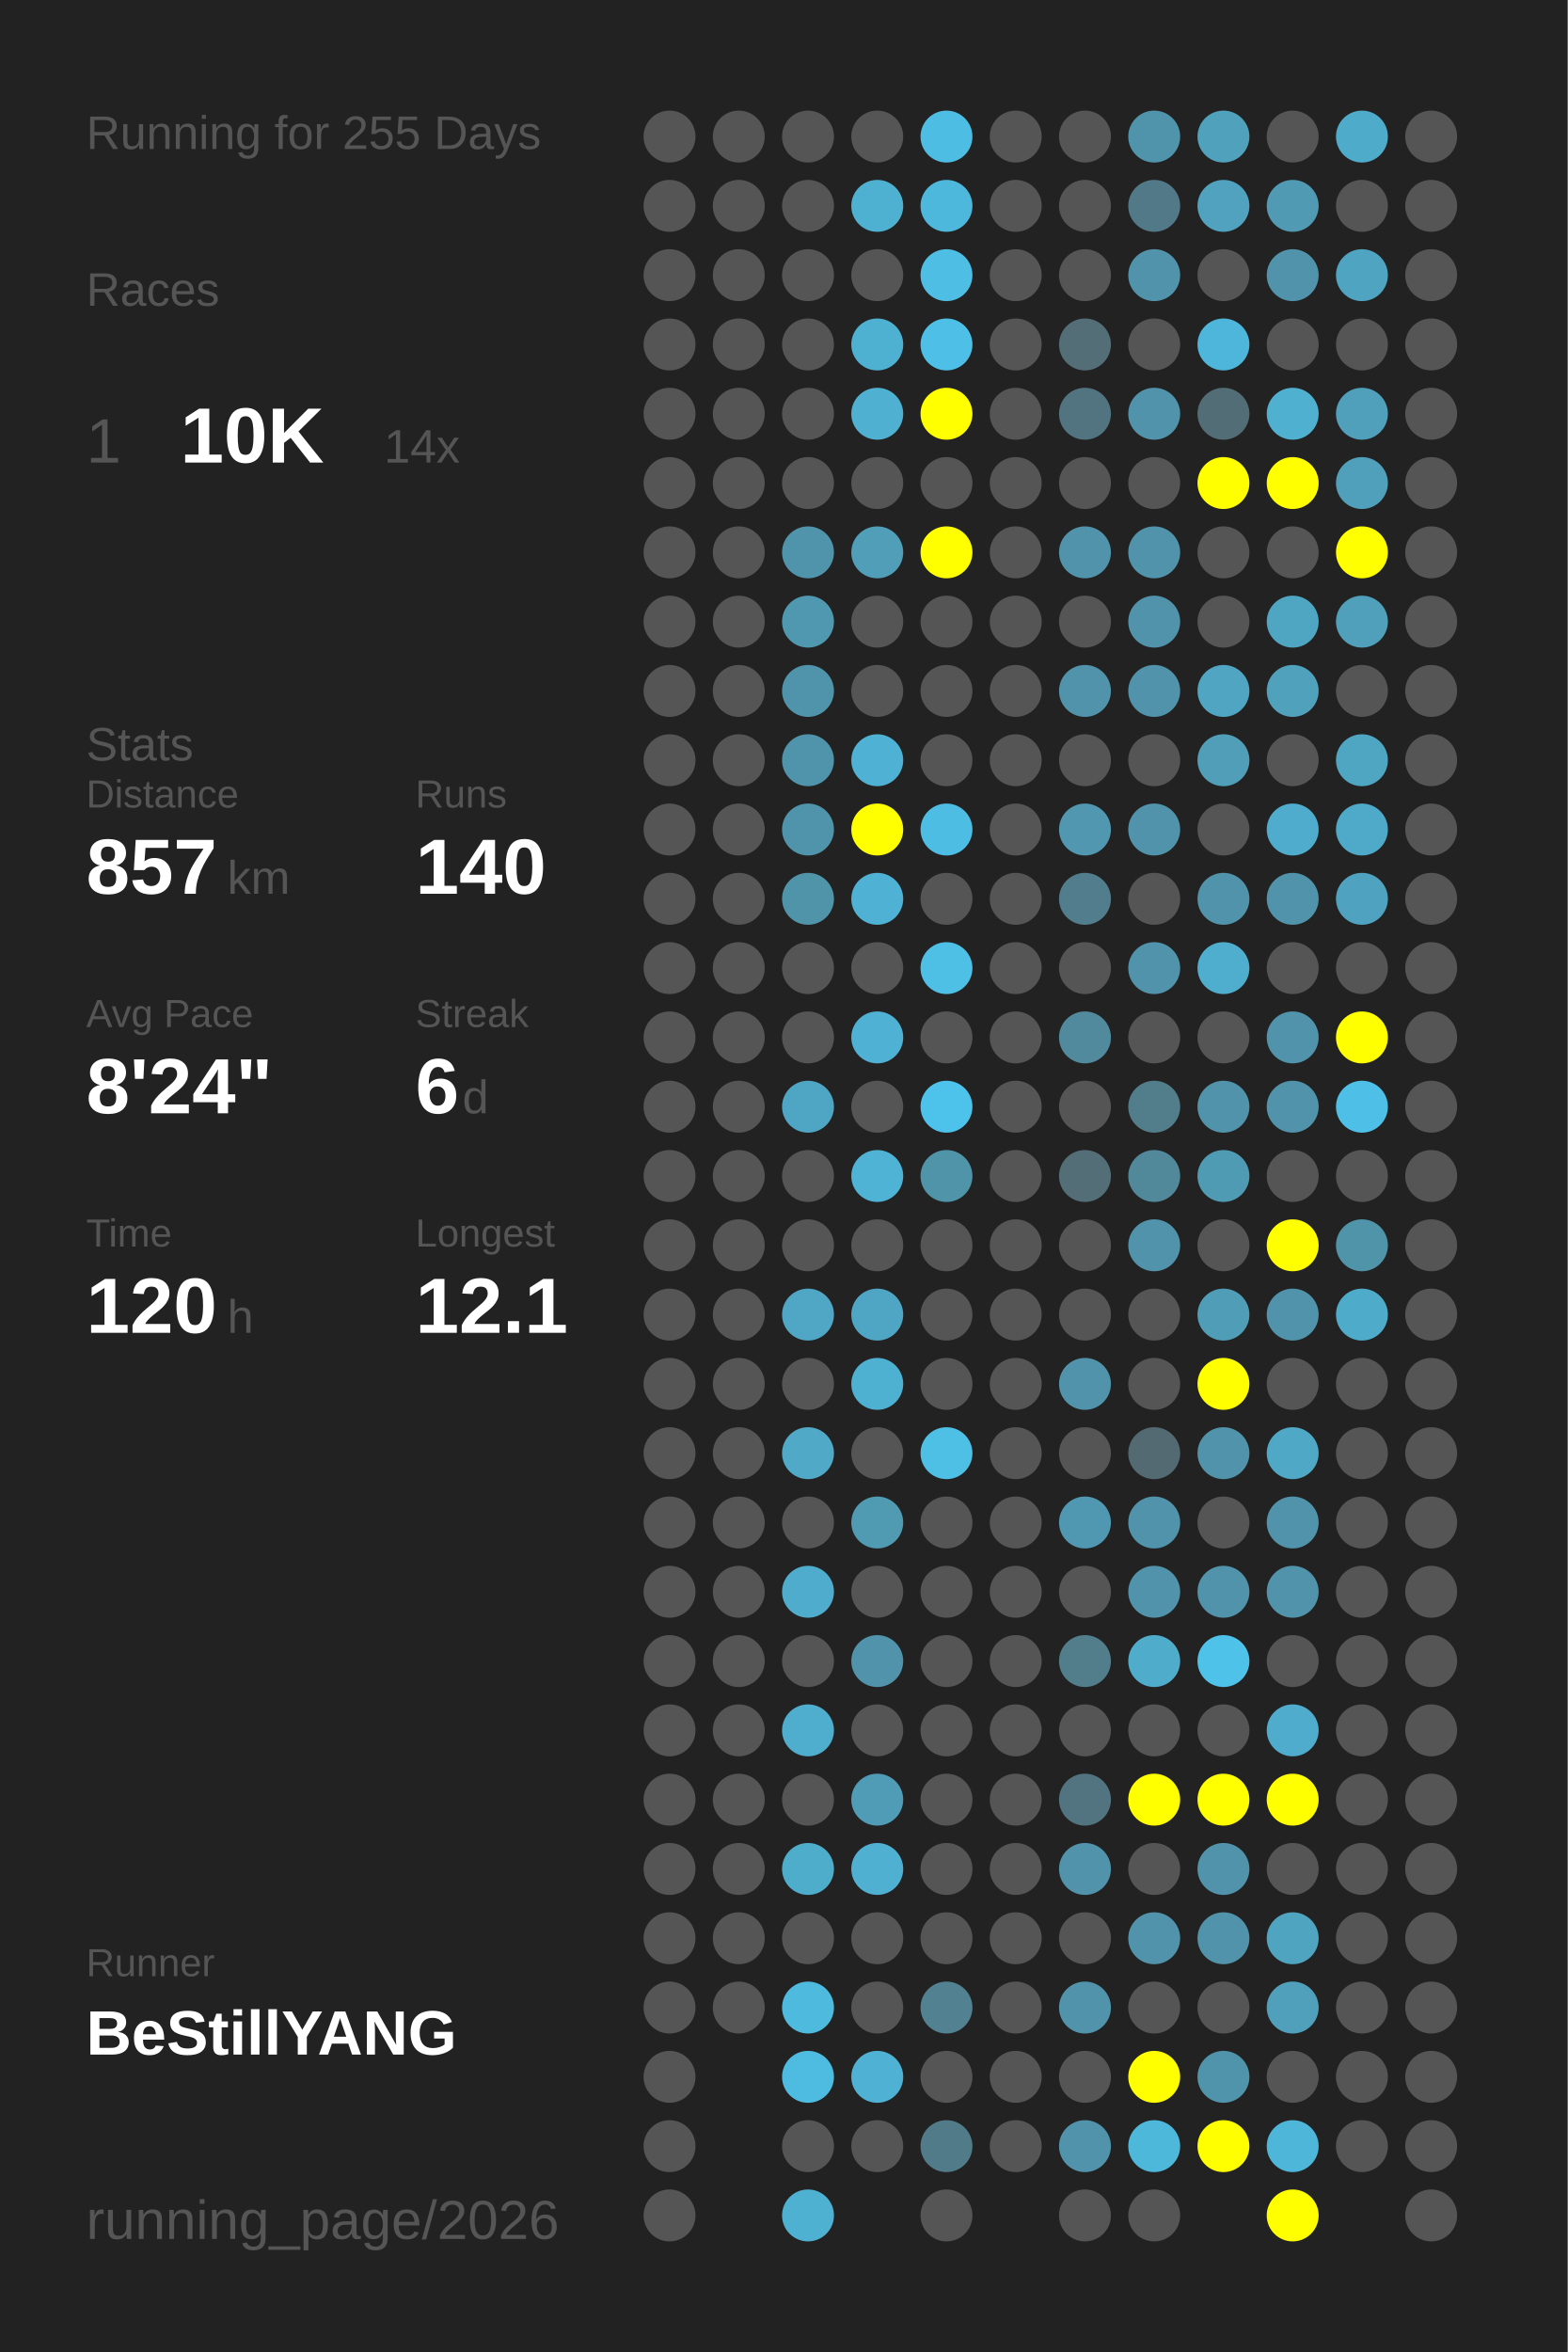
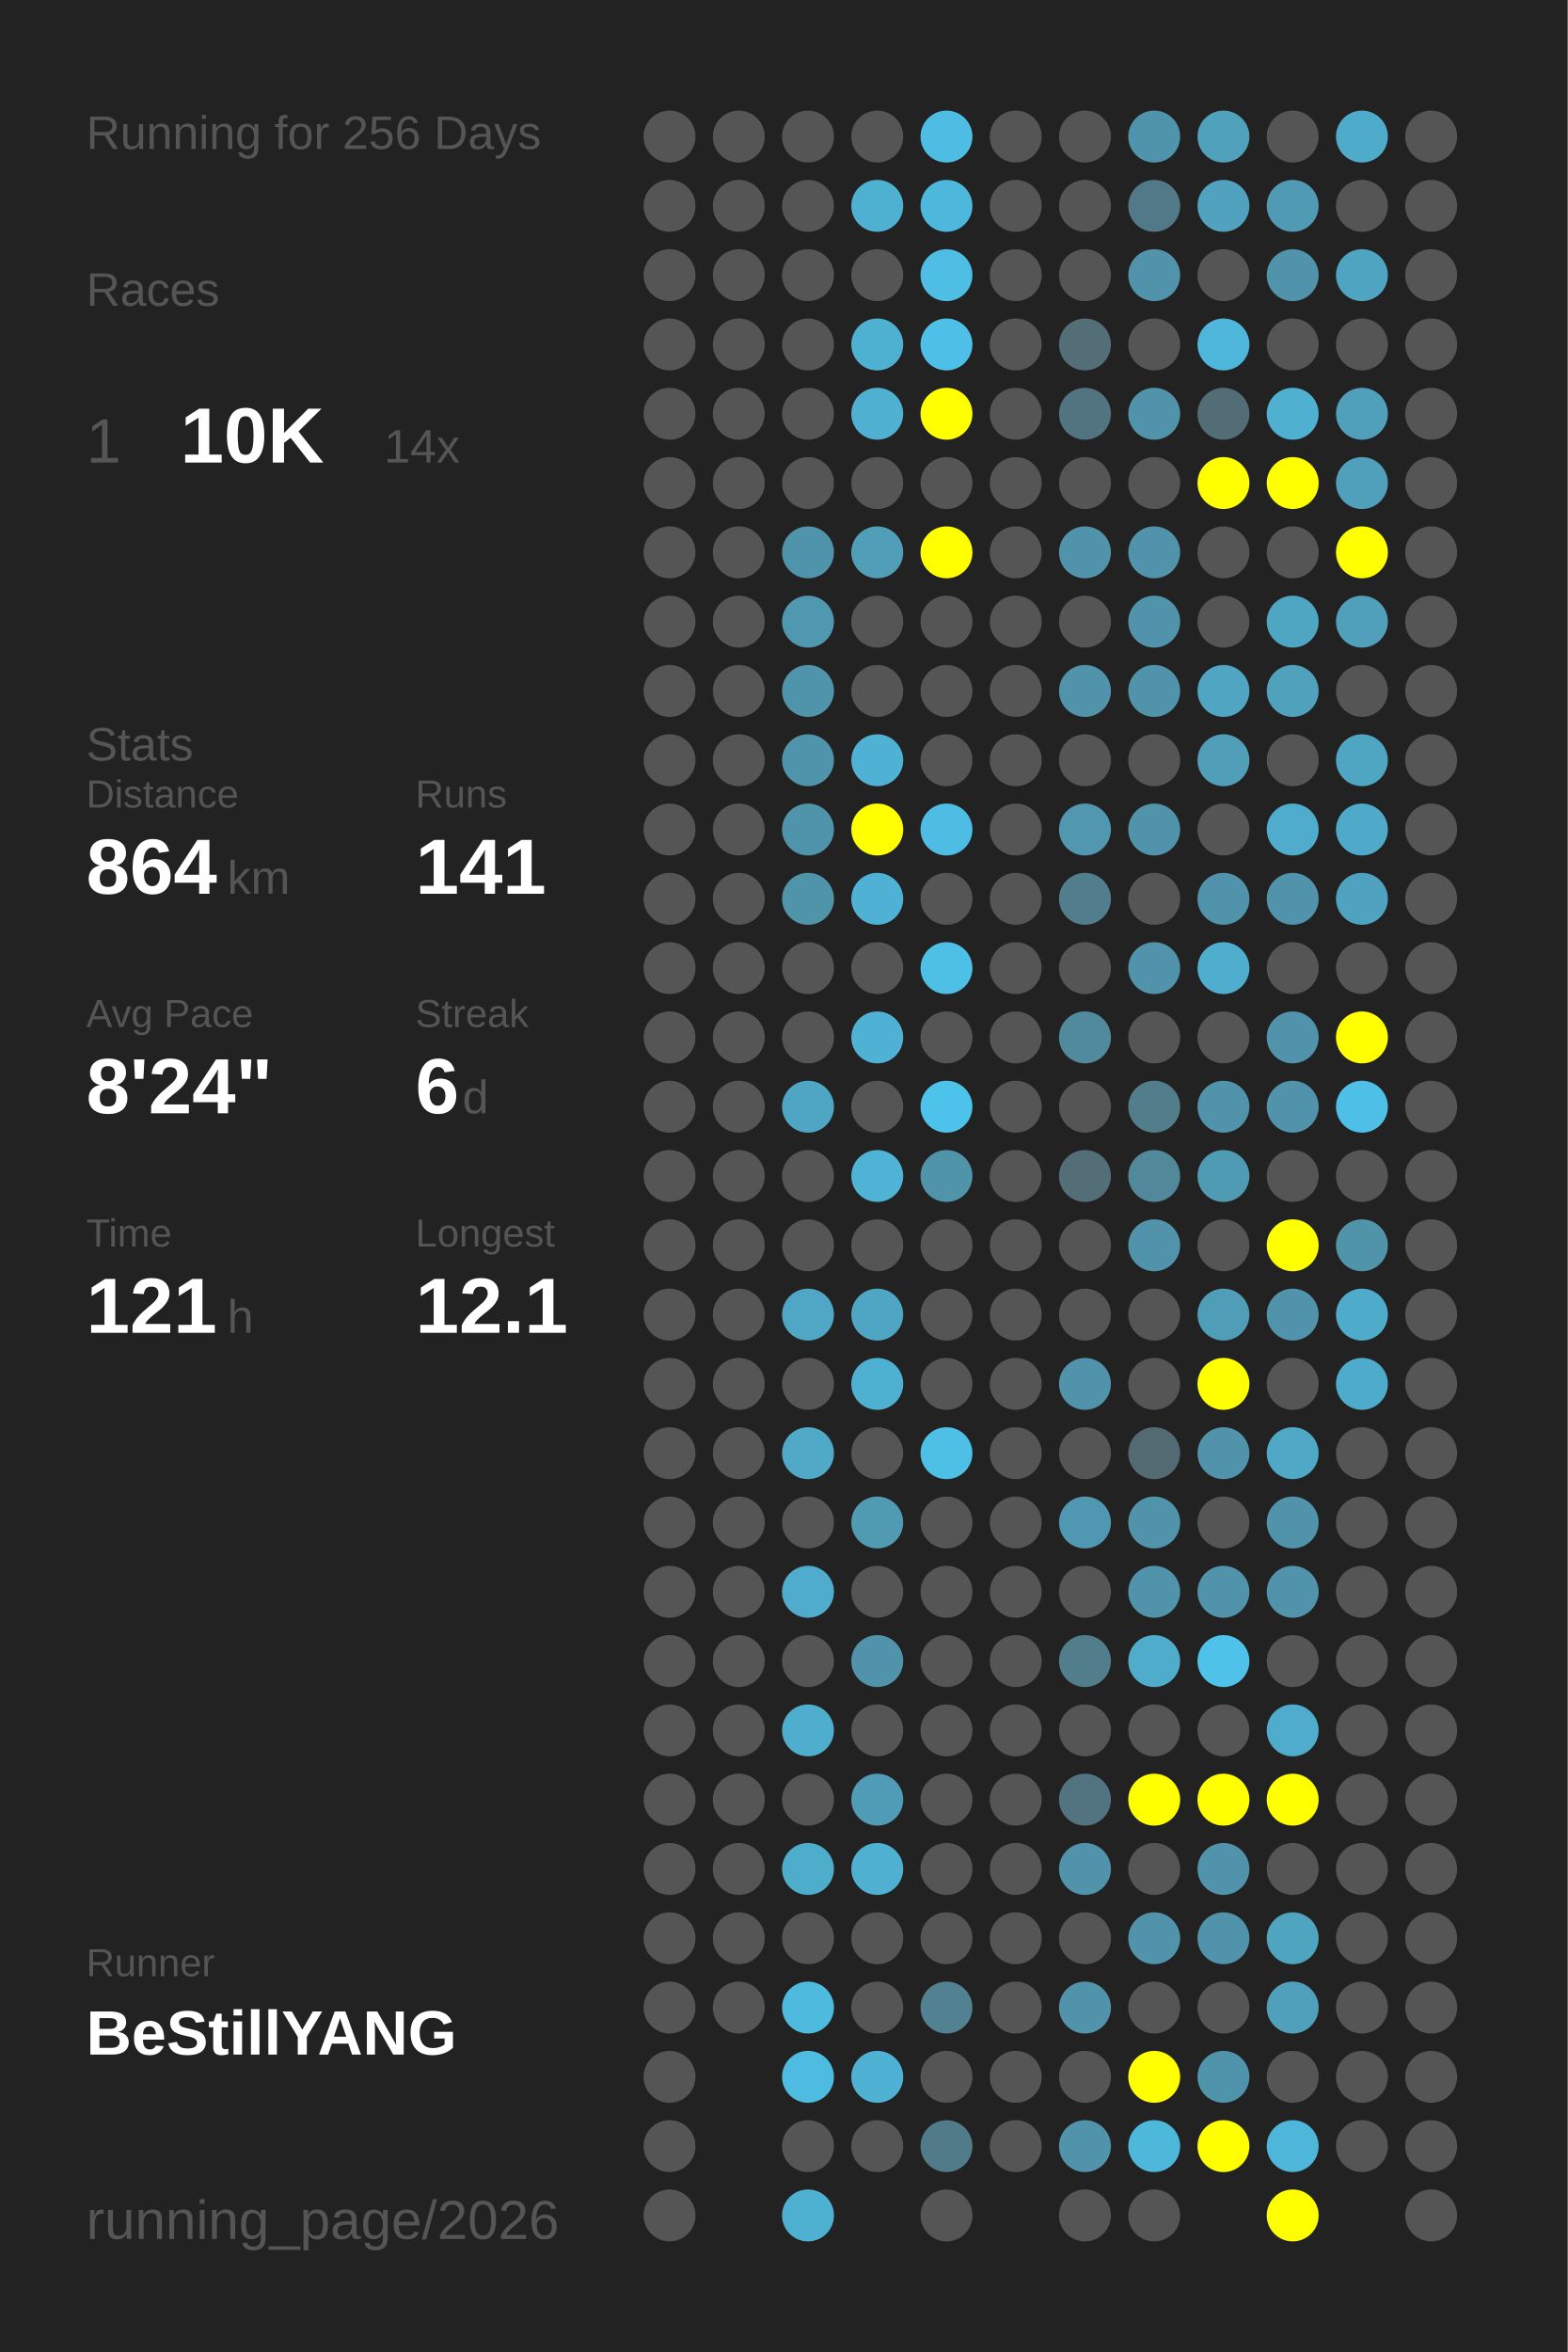
<svg xmlns="http://www.w3.org/2000/svg" baseProfile="full" height="300mm" version="1.1" viewBox="0,0,200,300" width="200mm">
  <defs />
  <rect fill="#222222" height="300" width="200" x="0" y="0" />
-   <text fill="#555555" style="font-size:6px; font-family:Arial;" x="11" y="19">Running for 255 Days</text>
+   <text fill="#555555" style="font-size:6px; font-family:Arial;" x="11" y="19">Running for 256 Days</text>
  <text fill="#555555" style="font-size:6px; font-family:Arial;" x="11" y="39">Races</text>
  <text fill="#555555" style="font-size:8px; font-family:Arial;" x="11" y="59">1</text>
  <text fill="#FFFFFF" style="font-size:10px; font-family:Arial; font-weight:bold;" x="23" y="59">10K</text>
  <text fill="#555555" style="font-size:6px; font-family:Arial;" x="49" y="59">14x</text>
  <text fill="#555555" style="font-size:6px; font-family:Arial;" x="11" y="97">Stats</text>
  <text fill="#555555" style="font-size:5px; font-family:Arial;" x="11" y="103">Distance</text>
-   <text fill="#FFFFFF" style="font-size:10px; font-family:Arial; font-weight:bold;" x="11" y="114">857</text>
+   <text fill="#FFFFFF" style="font-size:10px; font-family:Arial; font-weight:bold;" x="11" y="114">864</text>
  <text fill="#555555" style="font-size:6px; font-family:Arial;" x="29" y="114">km</text>
  <text fill="#555555" style="font-size:5px; font-family:Arial;" x="53" y="103">Runs</text>
-   <text fill="#FFFFFF" style="font-size:10px; font-family:Arial; font-weight:bold;" x="53" y="114">140</text>
+   <text fill="#FFFFFF" style="font-size:10px; font-family:Arial; font-weight:bold;" x="53" y="114">141</text>
  <text fill="#555555" style="font-size:5px; font-family:Arial;" x="11" y="131">Avg Pace</text>
  <text fill="#FFFFFF" style="font-size:10px; font-family:Arial; font-weight:bold;" x="11" y="142">8'24"</text>
  <text fill="#555555" style="font-size:5px; font-family:Arial;" x="53" y="131">Streak</text>
  <text fill="#FFFFFF" style="font-size:10px; font-family:Arial; font-weight:bold;" x="53" y="142">6</text>
  <text fill="#555555" style="font-size:6px; font-family:Arial;" x="59" y="142">d</text>
  <text fill="#555555" style="font-size:5px; font-family:Arial;" x="11" y="159">Time</text>
-   <text fill="#FFFFFF" style="font-size:10px; font-family:Arial; font-weight:bold;" x="11" y="170">120</text>
+   <text fill="#FFFFFF" style="font-size:10px; font-family:Arial; font-weight:bold;" x="11" y="170">121</text>
  <text fill="#555555" style="font-size:6px; font-family:Arial;" x="29" y="170">h</text>
  <text fill="#555555" style="font-size:5px; font-family:Arial;" x="53" y="159">Longest</text>
  <text fill="#FFFFFF" style="font-size:10px; font-family:Arial; font-weight:bold;" x="53" y="170">12.1</text>
  <text fill="#555555" style="font-size:5px; font-family:Arial;" x="11" y="252.065">Runner</text>
  <text fill="#FFFFFF" style="font-size:8px; font-family:Arial; font-weight:bold;" x="11" y="262.065">BeStillYANG</text>
  <text fill="#555555" style="font-size:7px; font-family:Arial;" x="11" y="285.581">running_page/2026</text>
  <circle cx="85.417" cy="17.419" fill="#555555" r="3.312" />
  <circle cx="85.417" cy="26.258" fill="#555555" r="3.312" />
  <circle cx="85.417" cy="35.097" fill="#555555" r="3.312" />
  <circle cx="85.417" cy="43.935" fill="#555555" r="3.312" />
  <circle cx="85.417" cy="52.774" fill="#555555" r="3.312" />
  <circle cx="85.417" cy="61.613" fill="#555555" r="3.312" />
  <circle cx="85.417" cy="70.452" fill="#555555" r="3.312" />
  <circle cx="85.417" cy="79.29" fill="#555555" r="3.312" />
  <circle cx="85.417" cy="88.129" fill="#555555" r="3.312" />
  <circle cx="85.417" cy="96.968" fill="#555555" r="3.312" />
  <circle cx="85.417" cy="105.806" fill="#555555" r="3.312" />
  <circle cx="85.417" cy="114.645" fill="#555555" r="3.312" />
  <circle cx="85.417" cy="123.484" fill="#555555" r="3.312" />
  <circle cx="85.417" cy="132.323" fill="#555555" r="3.312" />
  <circle cx="85.417" cy="141.161" fill="#555555" r="3.312" />
  <circle cx="85.417" cy="150" fill="#555555" r="3.312" />
  <circle cx="85.417" cy="158.839" fill="#555555" r="3.312" />
  <circle cx="85.417" cy="167.677" fill="#555555" r="3.312" />
  <circle cx="85.417" cy="176.516" fill="#555555" r="3.312" />
  <circle cx="85.417" cy="185.355" fill="#555555" r="3.312" />
  <circle cx="85.417" cy="194.194" fill="#555555" r="3.312" />
  <circle cx="85.417" cy="203.032" fill="#555555" r="3.312" />
  <circle cx="85.417" cy="211.871" fill="#555555" r="3.312" />
  <circle cx="85.417" cy="220.71" fill="#555555" r="3.312" />
  <circle cx="85.417" cy="229.548" fill="#555555" r="3.312" />
  <circle cx="85.417" cy="238.387" fill="#555555" r="3.312" />
  <circle cx="85.417" cy="247.226" fill="#555555" r="3.312" />
  <circle cx="85.417" cy="256.065" fill="#555555" r="3.312" />
  <circle cx="85.417" cy="264.903" fill="#555555" r="3.312" />
  <circle cx="85.417" cy="273.742" fill="#555555" r="3.312" />
  <circle cx="85.417" cy="282.581" fill="#555555" r="3.312" />
  <circle cx="94.25" cy="17.419" fill="#555555" r="3.312" />
  <circle cx="94.25" cy="26.258" fill="#555555" r="3.312" />
  <circle cx="94.25" cy="35.097" fill="#555555" r="3.312" />
  <circle cx="94.25" cy="43.935" fill="#555555" r="3.312" />
  <circle cx="94.25" cy="52.774" fill="#555555" r="3.312" />
  <circle cx="94.25" cy="61.613" fill="#555555" r="3.312" />
  <circle cx="94.25" cy="70.452" fill="#555555" r="3.312" />
  <circle cx="94.25" cy="79.29" fill="#555555" r="3.312" />
  <circle cx="94.25" cy="88.129" fill="#555555" r="3.312" />
  <circle cx="94.25" cy="96.968" fill="#555555" r="3.312" />
  <circle cx="94.25" cy="105.806" fill="#555555" r="3.312" />
  <circle cx="94.25" cy="114.645" fill="#555555" r="3.312" />
  <circle cx="94.25" cy="123.484" fill="#555555" r="3.312" />
  <circle cx="94.25" cy="132.323" fill="#555555" r="3.312" />
  <circle cx="94.25" cy="141.161" fill="#555555" r="3.312" />
  <circle cx="94.25" cy="150" fill="#555555" r="3.312" />
  <circle cx="94.25" cy="158.839" fill="#555555" r="3.312" />
  <circle cx="94.25" cy="167.677" fill="#555555" r="3.312" />
  <circle cx="94.25" cy="176.516" fill="#555555" r="3.312" />
  <circle cx="94.25" cy="185.355" fill="#555555" r="3.312" />
  <circle cx="94.25" cy="194.194" fill="#555555" r="3.312" />
  <circle cx="94.25" cy="203.032" fill="#555555" r="3.312" />
  <circle cx="94.25" cy="211.871" fill="#555555" r="3.312" />
  <circle cx="94.25" cy="220.71" fill="#555555" r="3.312" />
  <circle cx="94.25" cy="229.548" fill="#555555" r="3.312" />
  <circle cx="94.25" cy="238.387" fill="#555555" r="3.312" />
  <circle cx="94.25" cy="247.226" fill="#555555" r="3.312" />
  <circle cx="94.25" cy="256.065" fill="#555555" r="3.312" />
  <circle cx="103.083" cy="17.419" fill="#555555" r="3.312" />
  <circle cx="103.083" cy="26.258" fill="#555555" r="3.312" />
  <circle cx="103.083" cy="35.097" fill="#555555" r="3.312" />
  <circle cx="103.083" cy="43.935" fill="#555555" r="3.312" />
  <circle cx="103.083" cy="52.774" fill="#555555" r="3.312" />
  <circle cx="103.083" cy="61.613" fill="#555555" r="3.312" />
  <circle cx="103.083" cy="70.452" fill="#5094ab" r="3.312" />
  <circle cx="103.083" cy="79.29" fill="#5098b0" r="3.312" />
  <circle cx="103.083" cy="88.129" fill="#5094ab" r="3.312" />
  <circle cx="103.083" cy="96.968" fill="#5094ab" r="3.312" />
  <circle cx="103.083" cy="105.806" fill="#5094ab" r="3.312" />
  <circle cx="103.083" cy="114.645" fill="#5094aa" r="3.312" />
  <circle cx="103.083" cy="123.484" fill="#555555" r="3.312" />
  <circle cx="103.083" cy="132.323" fill="#555555" r="3.312" />
  <circle cx="103.083" cy="141.161" fill="#4fa6c4" r="3.312" />
  <circle cx="103.083" cy="150" fill="#555555" r="3.312" />
  <circle cx="103.083" cy="158.839" fill="#555555" r="3.312" />
  <circle cx="103.083" cy="167.677" fill="#4fa7c5" r="3.312" />
  <circle cx="103.083" cy="176.516" fill="#555555" r="3.312" />
  <circle cx="103.083" cy="185.355" fill="#4fa9c7" r="3.312" />
  <circle cx="103.083" cy="194.194" fill="#555555" r="3.312" />
  <circle cx="103.083" cy="203.032" fill="#4faccc" r="3.312" />
  <circle cx="103.083" cy="211.871" fill="#555555" r="3.312" />
  <circle cx="103.083" cy="220.71" fill="#4fadcd" r="3.312" />
  <circle cx="103.083" cy="229.548" fill="#555555" r="3.312" />
  <circle cx="103.083" cy="238.387" fill="#4fadcc" r="3.312" />
  <circle cx="103.083" cy="247.226" fill="#555555" r="3.312" />
  <circle cx="103.083" cy="256.065" fill="#4ebade" r="3.312" />
  <circle cx="103.083" cy="264.903" fill="#4ebbe0" r="3.312" />
  <circle cx="103.083" cy="273.742" fill="#555555" r="3.312" />
  <circle cx="103.083" cy="282.581" fill="#4fb1d2" r="3.312" />
  <circle cx="111.917" cy="17.419" fill="#555555" r="3.312" />
  <circle cx="111.917" cy="26.258" fill="#4fb1d2" r="3.312" />
  <circle cx="111.917" cy="35.097" fill="#555555" r="3.312" />
  <circle cx="111.917" cy="43.935" fill="#4fb1d2" r="3.312" />
  <circle cx="111.917" cy="52.774" fill="#4fb0d1" r="3.312" />
  <circle cx="111.917" cy="61.613" fill="#555555" r="3.312" />
  <circle cx="111.917" cy="70.452" fill="#509eb8" r="3.312" />
  <circle cx="111.917" cy="79.29" fill="#555555" r="3.312" />
  <circle cx="111.917" cy="88.129" fill="#555555" r="3.312" />
  <circle cx="111.917" cy="96.968" fill="#4fb1d3" r="3.312" />
  <circle cx="111.917" cy="105.806" fill="#FFFF00" r="3.312" />
  <circle cx="111.917" cy="114.645" fill="#4fb1d3" r="3.312" />
  <circle cx="111.917" cy="123.484" fill="#555555" r="3.312" />
  <circle cx="111.917" cy="132.323" fill="#4fb1d3" r="3.312" />
  <circle cx="111.917" cy="141.161" fill="#555555" r="3.312" />
  <circle cx="111.917" cy="150" fill="#4eb3d4" r="3.312" />
  <circle cx="111.917" cy="158.839" fill="#555555" r="3.312" />
  <circle cx="111.917" cy="167.677" fill="#4fa6c4" r="3.312" />
  <circle cx="111.917" cy="176.516" fill="#4fb1d2" r="3.312" />
  <circle cx="111.917" cy="185.355" fill="#555555" r="3.312" />
  <circle cx="111.917" cy="194.194" fill="#509ab2" r="3.312" />
  <circle cx="111.917" cy="203.032" fill="#555555" r="3.312" />
  <circle cx="111.917" cy="211.871" fill="#5093aa" r="3.312" />
  <circle cx="111.917" cy="220.71" fill="#555555" r="3.312" />
  <circle cx="111.917" cy="229.548" fill="#509cb6" r="3.312" />
  <circle cx="111.917" cy="238.387" fill="#4fb0d2" r="3.312" />
  <circle cx="111.917" cy="247.226" fill="#555555" r="3.312" />
  <circle cx="111.917" cy="256.065" fill="#555555" r="3.312" />
  <circle cx="111.917" cy="264.903" fill="#4fb2d4" r="3.312" />
  <circle cx="111.917" cy="273.742" fill="#555555" r="3.312" />
  <circle cx="120.75" cy="17.419" fill="#4ebde3" r="3.312" />
  <circle cx="120.75" cy="26.258" fill="#4eb8dc" r="3.312" />
  <circle cx="120.75" cy="35.097" fill="#4ebee4" r="3.312" />
  <circle cx="120.75" cy="43.935" fill="#4ec0e7" r="3.312" />
  <circle cx="120.75" cy="52.774" fill="#FFFF00" r="3.312" />
  <circle cx="120.75" cy="61.613" fill="#555555" r="3.312" />
  <circle cx="120.75" cy="70.452" fill="#FFFF00" r="3.312" />
  <circle cx="120.75" cy="79.29" fill="#555555" r="3.312" />
  <circle cx="120.75" cy="88.129" fill="#555555" r="3.312" />
  <circle cx="120.75" cy="96.968" fill="#555555" r="3.312" />
  <circle cx="120.75" cy="105.806" fill="#4ebde3" r="3.312" />
  <circle cx="120.75" cy="114.645" fill="#555555" r="3.312" />
  <circle cx="120.75" cy="123.484" fill="#4ebfe5" r="3.312" />
  <circle cx="120.75" cy="132.323" fill="#555555" r="3.312" />
  <circle cx="120.75" cy="141.161" fill="#4dc2ea" r="3.312" />
  <circle cx="120.75" cy="150" fill="#5094aa" r="3.312" />
  <circle cx="120.75" cy="158.839" fill="#555555" r="3.312" />
  <circle cx="120.75" cy="167.677" fill="#555555" r="3.312" />
  <circle cx="120.75" cy="176.516" fill="#555555" r="3.312" />
  <circle cx="120.75" cy="185.355" fill="#4ebfe5" r="3.312" />
  <circle cx="120.75" cy="194.194" fill="#555555" r="3.312" />
  <circle cx="120.75" cy="203.032" fill="#555555" r="3.312" />
  <circle cx="120.75" cy="211.871" fill="#555555" r="3.312" />
  <circle cx="120.75" cy="220.71" fill="#555555" r="3.312" />
  <circle cx="120.75" cy="229.548" fill="#555555" r="3.312" />
  <circle cx="120.75" cy="238.387" fill="#555555" r="3.312" />
  <circle cx="120.75" cy="247.226" fill="#555555" r="3.312" />
  <circle cx="120.75" cy="256.065" fill="#528191" r="3.312" />
  <circle cx="120.75" cy="264.903" fill="#555555" r="3.312" />
  <circle cx="120.75" cy="273.742" fill="#527b89" r="3.312" />
  <circle cx="120.75" cy="282.581" fill="#555555" r="3.312" />
  <circle cx="129.583" cy="17.419" fill="#555555" r="3.312" />
  <circle cx="129.583" cy="26.258" fill="#555555" r="3.312" />
  <circle cx="129.583" cy="35.097" fill="#555555" r="3.312" />
  <circle cx="129.583" cy="43.935" fill="#555555" r="3.312" />
  <circle cx="129.583" cy="52.774" fill="#555555" r="3.312" />
  <circle cx="129.583" cy="61.613" fill="#555555" r="3.312" />
  <circle cx="129.583" cy="70.452" fill="#555555" r="3.312" />
  <circle cx="129.583" cy="79.29" fill="#555555" r="3.312" />
  <circle cx="129.583" cy="88.129" fill="#555555" r="3.312" />
  <circle cx="129.583" cy="96.968" fill="#555555" r="3.312" />
  <circle cx="129.583" cy="105.806" fill="#555555" r="3.312" />
  <circle cx="129.583" cy="114.645" fill="#555555" r="3.312" />
  <circle cx="129.583" cy="123.484" fill="#555555" r="3.312" />
  <circle cx="129.583" cy="132.323" fill="#555555" r="3.312" />
  <circle cx="129.583" cy="141.161" fill="#555555" r="3.312" />
  <circle cx="129.583" cy="150" fill="#555555" r="3.312" />
  <circle cx="129.583" cy="158.839" fill="#555555" r="3.312" />
  <circle cx="129.583" cy="167.677" fill="#555555" r="3.312" />
  <circle cx="129.583" cy="176.516" fill="#555555" r="3.312" />
  <circle cx="129.583" cy="185.355" fill="#555555" r="3.312" />
  <circle cx="129.583" cy="194.194" fill="#555555" r="3.312" />
  <circle cx="129.583" cy="203.032" fill="#555555" r="3.312" />
  <circle cx="129.583" cy="211.871" fill="#555555" r="3.312" />
  <circle cx="129.583" cy="220.71" fill="#555555" r="3.312" />
  <circle cx="129.583" cy="229.548" fill="#555555" r="3.312" />
  <circle cx="129.583" cy="238.387" fill="#555555" r="3.312" />
  <circle cx="129.583" cy="247.226" fill="#555555" r="3.312" />
  <circle cx="129.583" cy="256.065" fill="#555555" r="3.312" />
  <circle cx="129.583" cy="264.903" fill="#555555" r="3.312" />
  <circle cx="129.583" cy="273.742" fill="#555555" r="3.312" />
  <circle cx="138.417" cy="17.419" fill="#555555" r="3.312" />
  <circle cx="138.417" cy="26.258" fill="#555555" r="3.312" />
  <circle cx="138.417" cy="35.097" fill="#555555" r="3.312" />
  <circle cx="138.417" cy="43.935" fill="#536e77" r="3.312" />
  <circle cx="138.417" cy="52.774" fill="#527480" r="3.312" />
  <circle cx="138.417" cy="61.613" fill="#555555" r="3.312" />
  <circle cx="138.417" cy="70.452" fill="#5093aa" r="3.312" />
  <circle cx="138.417" cy="79.29" fill="#555555" r="3.312" />
  <circle cx="138.417" cy="88.129" fill="#5093aa" r="3.312" />
  <circle cx="138.417" cy="96.968" fill="#555555" r="3.312" />
  <circle cx="138.417" cy="105.806" fill="#5097af" r="3.312" />
  <circle cx="138.417" cy="114.645" fill="#527d8c" r="3.312" />
  <circle cx="138.417" cy="123.484" fill="#555555" r="3.312" />
  <circle cx="138.417" cy="132.323" fill="#518a9d" r="3.312" />
  <circle cx="138.417" cy="141.161" fill="#555555" r="3.312" />
  <circle cx="138.417" cy="150" fill="#536e77" r="3.312" />
  <circle cx="138.417" cy="158.839" fill="#555555" r="3.312" />
  <circle cx="138.417" cy="167.677" fill="#555555" r="3.312" />
  <circle cx="138.417" cy="176.516" fill="#5093aa" r="3.312" />
  <circle cx="138.417" cy="185.355" fill="#555555" r="3.312" />
  <circle cx="138.417" cy="194.194" fill="#5098b1" r="3.312" />
  <circle cx="138.417" cy="203.032" fill="#555555" r="3.312" />
  <circle cx="138.417" cy="211.871" fill="#527d8b" r="3.312" />
  <circle cx="138.417" cy="220.71" fill="#555555" r="3.312" />
  <circle cx="138.417" cy="229.548" fill="#527480" r="3.312" />
  <circle cx="138.417" cy="238.387" fill="#5093aa" r="3.312" />
  <circle cx="138.417" cy="247.226" fill="#555555" r="3.312" />
  <circle cx="138.417" cy="256.065" fill="#5093aa" r="3.312" />
  <circle cx="138.417" cy="264.903" fill="#555555" r="3.312" />
  <circle cx="138.417" cy="273.742" fill="#5093aa" r="3.312" />
  <circle cx="138.417" cy="282.581" fill="#555555" r="3.312" />
  <circle cx="147.25" cy="17.419" fill="#5094ab" r="3.312" />
  <circle cx="147.25" cy="26.258" fill="#527987" r="3.312" />
  <circle cx="147.25" cy="35.097" fill="#5093aa" r="3.312" />
  <circle cx="147.25" cy="43.935" fill="#555555" r="3.312" />
  <circle cx="147.25" cy="52.774" fill="#5093aa" r="3.312" />
  <circle cx="147.25" cy="61.613" fill="#555555" r="3.312" />
  <circle cx="147.25" cy="70.452" fill="#5093aa" r="3.312" />
  <circle cx="147.25" cy="79.29" fill="#5093aa" r="3.312" />
  <circle cx="147.25" cy="88.129" fill="#5093aa" r="3.312" />
  <circle cx="147.25" cy="96.968" fill="#555555" r="3.312" />
  <circle cx="147.25" cy="105.806" fill="#5093aa" r="3.312" />
  <circle cx="147.25" cy="114.645" fill="#555555" r="3.312" />
  <circle cx="147.25" cy="123.484" fill="#5093aa" r="3.312" />
  <circle cx="147.25" cy="132.323" fill="#555555" r="3.312" />
  <circle cx="147.25" cy="141.161" fill="#527e8c" r="3.312" />
  <circle cx="147.25" cy="150" fill="#51889a" r="3.312" />
  <circle cx="147.25" cy="158.839" fill="#5093aa" r="3.312" />
  <circle cx="147.25" cy="167.677" fill="#555555" r="3.312" />
  <circle cx="147.25" cy="176.516" fill="#555555" r="3.312" />
  <circle cx="147.25" cy="185.355" fill="#536a72" r="3.312" />
  <circle cx="147.25" cy="194.194" fill="#5093aa" r="3.312" />
  <circle cx="147.25" cy="203.032" fill="#5093aa" r="3.312" />
  <circle cx="147.25" cy="211.871" fill="#4faccb" r="3.312" />
  <circle cx="147.25" cy="220.71" fill="#555555" r="3.312" />
  <circle cx="147.25" cy="229.548" fill="#FFFF00" r="3.312" />
  <circle cx="147.25" cy="238.387" fill="#555555" r="3.312" />
  <circle cx="147.25" cy="247.226" fill="#5093aa" r="3.312" />
  <circle cx="147.25" cy="256.065" fill="#555555" r="3.312" />
  <circle cx="147.25" cy="264.903" fill="#FFFF00" r="3.312" />
  <circle cx="147.25" cy="273.742" fill="#4eb8db" r="3.312" />
  <circle cx="147.25" cy="282.581" fill="#555555" r="3.312" />
  <circle cx="156.083" cy="17.419" fill="#50a1bc" r="3.312" />
  <circle cx="156.083" cy="26.258" fill="#50a2be" r="3.312" />
  <circle cx="156.083" cy="35.097" fill="#555555" r="3.312" />
  <circle cx="156.083" cy="43.935" fill="#4eb6da" r="3.312" />
  <circle cx="156.083" cy="52.774" fill="#536d76" r="3.312" />
  <circle cx="156.083" cy="61.613" fill="#FFFF00" r="3.312" />
  <circle cx="156.083" cy="70.452" fill="#555555" r="3.312" />
  <circle cx="156.083" cy="79.29" fill="#555555" r="3.312" />
  <circle cx="156.083" cy="88.129" fill="#4fa5c2" r="3.312" />
  <circle cx="156.083" cy="96.968" fill="#509eb8" r="3.312" />
  <circle cx="156.083" cy="105.806" fill="#555555" r="3.312" />
  <circle cx="156.083" cy="114.645" fill="#5093aa" r="3.312" />
  <circle cx="156.083" cy="123.484" fill="#4fadcd" r="3.312" />
  <circle cx="156.083" cy="132.323" fill="#555555" r="3.312" />
  <circle cx="156.083" cy="141.161" fill="#5093aa" r="3.312" />
  <circle cx="156.083" cy="150" fill="#509bb4" r="3.312" />
  <circle cx="156.083" cy="158.839" fill="#555555" r="3.312" />
  <circle cx="156.083" cy="167.677" fill="#509db8" r="3.312" />
  <circle cx="156.083" cy="176.516" fill="#FFFF00" r="3.312" />
  <circle cx="156.083" cy="185.355" fill="#5093aa" r="3.312" />
  <circle cx="156.083" cy="194.194" fill="#555555" r="3.312" />
  <circle cx="156.083" cy="203.032" fill="#5093aa" r="3.312" />
  <circle cx="156.083" cy="211.871" fill="#4ec2e9" r="3.312" />
  <circle cx="156.083" cy="220.71" fill="#555555" r="3.312" />
  <circle cx="156.083" cy="229.548" fill="#FFFF00" r="3.312" />
  <circle cx="156.083" cy="238.387" fill="#5093aa" r="3.312" />
  <circle cx="156.083" cy="247.226" fill="#5093aa" r="3.312" />
  <circle cx="156.083" cy="256.065" fill="#555555" r="3.312" />
  <circle cx="156.083" cy="264.903" fill="#5094ab" r="3.312" />
  <circle cx="156.083" cy="273.742" fill="#FFFF00" r="3.312" />
  <circle cx="164.917" cy="17.419" fill="#555555" r="3.312" />
  <circle cx="164.917" cy="26.258" fill="#509ab3" r="3.312" />
  <circle cx="164.917" cy="35.097" fill="#5093aa" r="3.312" />
  <circle cx="164.917" cy="43.935" fill="#555555" r="3.312" />
  <circle cx="164.917" cy="52.774" fill="#4fb0d0" r="3.312" />
  <circle cx="164.917" cy="61.613" fill="#FFFF00" r="3.312" />
  <circle cx="164.917" cy="70.452" fill="#555555" r="3.312" />
  <circle cx="164.917" cy="79.29" fill="#4fa6c3" r="3.312" />
  <circle cx="164.917" cy="88.129" fill="#50a1bc" r="3.312" />
  <circle cx="164.917" cy="96.968" fill="#555555" r="3.312" />
  <circle cx="164.917" cy="105.806" fill="#4faccc" r="3.312" />
  <circle cx="164.917" cy="114.645" fill="#5093aa" r="3.312" />
  <circle cx="164.917" cy="123.484" fill="#555555" r="3.312" />
  <circle cx="164.917" cy="132.323" fill="#5093aa" r="3.312" />
  <circle cx="164.917" cy="141.161" fill="#5093aa" r="3.312" />
  <circle cx="164.917" cy="150" fill="#555555" r="3.312" />
  <circle cx="164.917" cy="158.839" fill="#FFFF00" r="3.312" />
  <circle cx="164.917" cy="167.677" fill="#5093aa" r="3.312" />
  <circle cx="164.917" cy="176.516" fill="#555555" r="3.312" />
  <circle cx="164.917" cy="185.355" fill="#4fa8c5" r="3.312" />
  <circle cx="164.917" cy="194.194" fill="#5093aa" r="3.312" />
  <circle cx="164.917" cy="203.032" fill="#5093aa" r="3.312" />
  <circle cx="164.917" cy="211.871" fill="#555555" r="3.312" />
  <circle cx="164.917" cy="220.71" fill="#4faccc" r="3.312" />
  <circle cx="164.917" cy="229.548" fill="#FFFF00" r="3.312" />
  <circle cx="164.917" cy="238.387" fill="#555555" r="3.312" />
  <circle cx="164.917" cy="247.226" fill="#4fa4c0" r="3.312" />
  <circle cx="164.917" cy="256.065" fill="#50a0bb" r="3.312" />
  <circle cx="164.917" cy="264.903" fill="#555555" r="3.312" />
  <circle cx="164.917" cy="273.742" fill="#4eb6d9" r="3.312" />
  <circle cx="164.917" cy="282.581" fill="#FFFF00" r="3.312" />
  <circle cx="173.75" cy="17.419" fill="#4fabca" r="3.312" />
  <circle cx="173.75" cy="26.258" fill="#555555" r="3.312" />
  <circle cx="173.75" cy="35.097" fill="#4fa4c1" r="3.312" />
  <circle cx="173.75" cy="43.935" fill="#555555" r="3.312" />
  <circle cx="173.75" cy="52.774" fill="#50a0bb" r="3.312" />
  <circle cx="173.75" cy="61.613" fill="#50a0bb" r="3.312" />
  <circle cx="173.75" cy="70.452" fill="#FFFF00" r="3.312" />
  <circle cx="173.75" cy="79.29" fill="#50a0bb" r="3.312" />
  <circle cx="173.75" cy="88.129" fill="#555555" r="3.312" />
  <circle cx="173.75" cy="96.968" fill="#4fa6c3" r="3.312" />
  <circle cx="173.75" cy="105.806" fill="#4faac9" r="3.312" />
  <circle cx="173.75" cy="114.645" fill="#4fa3c0" r="3.312" />
  <circle cx="173.75" cy="123.484" fill="#555555" r="3.312" />
  <circle cx="173.75" cy="132.323" fill="#FFFF00" r="3.312" />
  <circle cx="173.75" cy="141.161" fill="#4ebfe6" r="3.312" />
  <circle cx="173.75" cy="150" fill="#555555" r="3.312" />
  <circle cx="173.75" cy="158.839" fill="#5094aa" r="3.312" />
  <circle cx="173.75" cy="167.677" fill="#4fabca" r="3.312" />
-   <circle cx="173.75" cy="176.516" fill="#555555" r="3.312" />
+   <circle cx="173.75" cy="176.516" fill="#4fabcb" r="3.312" />
  <circle cx="173.75" cy="185.355" fill="#555555" r="3.312" />
  <circle cx="173.75" cy="194.194" fill="#555555" r="3.312" />
  <circle cx="173.75" cy="203.032" fill="#555555" r="3.312" />
  <circle cx="173.75" cy="211.871" fill="#555555" r="3.312" />
  <circle cx="173.75" cy="220.71" fill="#555555" r="3.312" />
  <circle cx="173.75" cy="229.548" fill="#555555" r="3.312" />
  <circle cx="173.75" cy="238.387" fill="#555555" r="3.312" />
  <circle cx="173.75" cy="247.226" fill="#555555" r="3.312" />
  <circle cx="173.75" cy="256.065" fill="#555555" r="3.312" />
  <circle cx="173.75" cy="264.903" fill="#555555" r="3.312" />
  <circle cx="173.75" cy="273.742" fill="#555555" r="3.312" />
  <circle cx="182.583" cy="17.419" fill="#555555" r="3.312" />
  <circle cx="182.583" cy="26.258" fill="#555555" r="3.312" />
  <circle cx="182.583" cy="35.097" fill="#555555" r="3.312" />
  <circle cx="182.583" cy="43.935" fill="#555555" r="3.312" />
  <circle cx="182.583" cy="52.774" fill="#555555" r="3.312" />
  <circle cx="182.583" cy="61.613" fill="#555555" r="3.312" />
  <circle cx="182.583" cy="70.452" fill="#555555" r="3.312" />
  <circle cx="182.583" cy="79.29" fill="#555555" r="3.312" />
  <circle cx="182.583" cy="88.129" fill="#555555" r="3.312" />
  <circle cx="182.583" cy="96.968" fill="#555555" r="3.312" />
  <circle cx="182.583" cy="105.806" fill="#555555" r="3.312" />
  <circle cx="182.583" cy="114.645" fill="#555555" r="3.312" />
  <circle cx="182.583" cy="123.484" fill="#555555" r="3.312" />
  <circle cx="182.583" cy="132.323" fill="#555555" r="3.312" />
  <circle cx="182.583" cy="141.161" fill="#555555" r="3.312" />
  <circle cx="182.583" cy="150" fill="#555555" r="3.312" />
  <circle cx="182.583" cy="158.839" fill="#555555" r="3.312" />
  <circle cx="182.583" cy="167.677" fill="#555555" r="3.312" />
  <circle cx="182.583" cy="176.516" fill="#555555" r="3.312" />
  <circle cx="182.583" cy="185.355" fill="#555555" r="3.312" />
  <circle cx="182.583" cy="194.194" fill="#555555" r="3.312" />
  <circle cx="182.583" cy="203.032" fill="#555555" r="3.312" />
  <circle cx="182.583" cy="211.871" fill="#555555" r="3.312" />
  <circle cx="182.583" cy="220.71" fill="#555555" r="3.312" />
  <circle cx="182.583" cy="229.548" fill="#555555" r="3.312" />
  <circle cx="182.583" cy="238.387" fill="#555555" r="3.312" />
  <circle cx="182.583" cy="247.226" fill="#555555" r="3.312" />
  <circle cx="182.583" cy="256.065" fill="#555555" r="3.312" />
  <circle cx="182.583" cy="264.903" fill="#555555" r="3.312" />
  <circle cx="182.583" cy="273.742" fill="#555555" r="3.312" />
  <circle cx="182.583" cy="282.581" fill="#555555" r="3.312" />
</svg>
